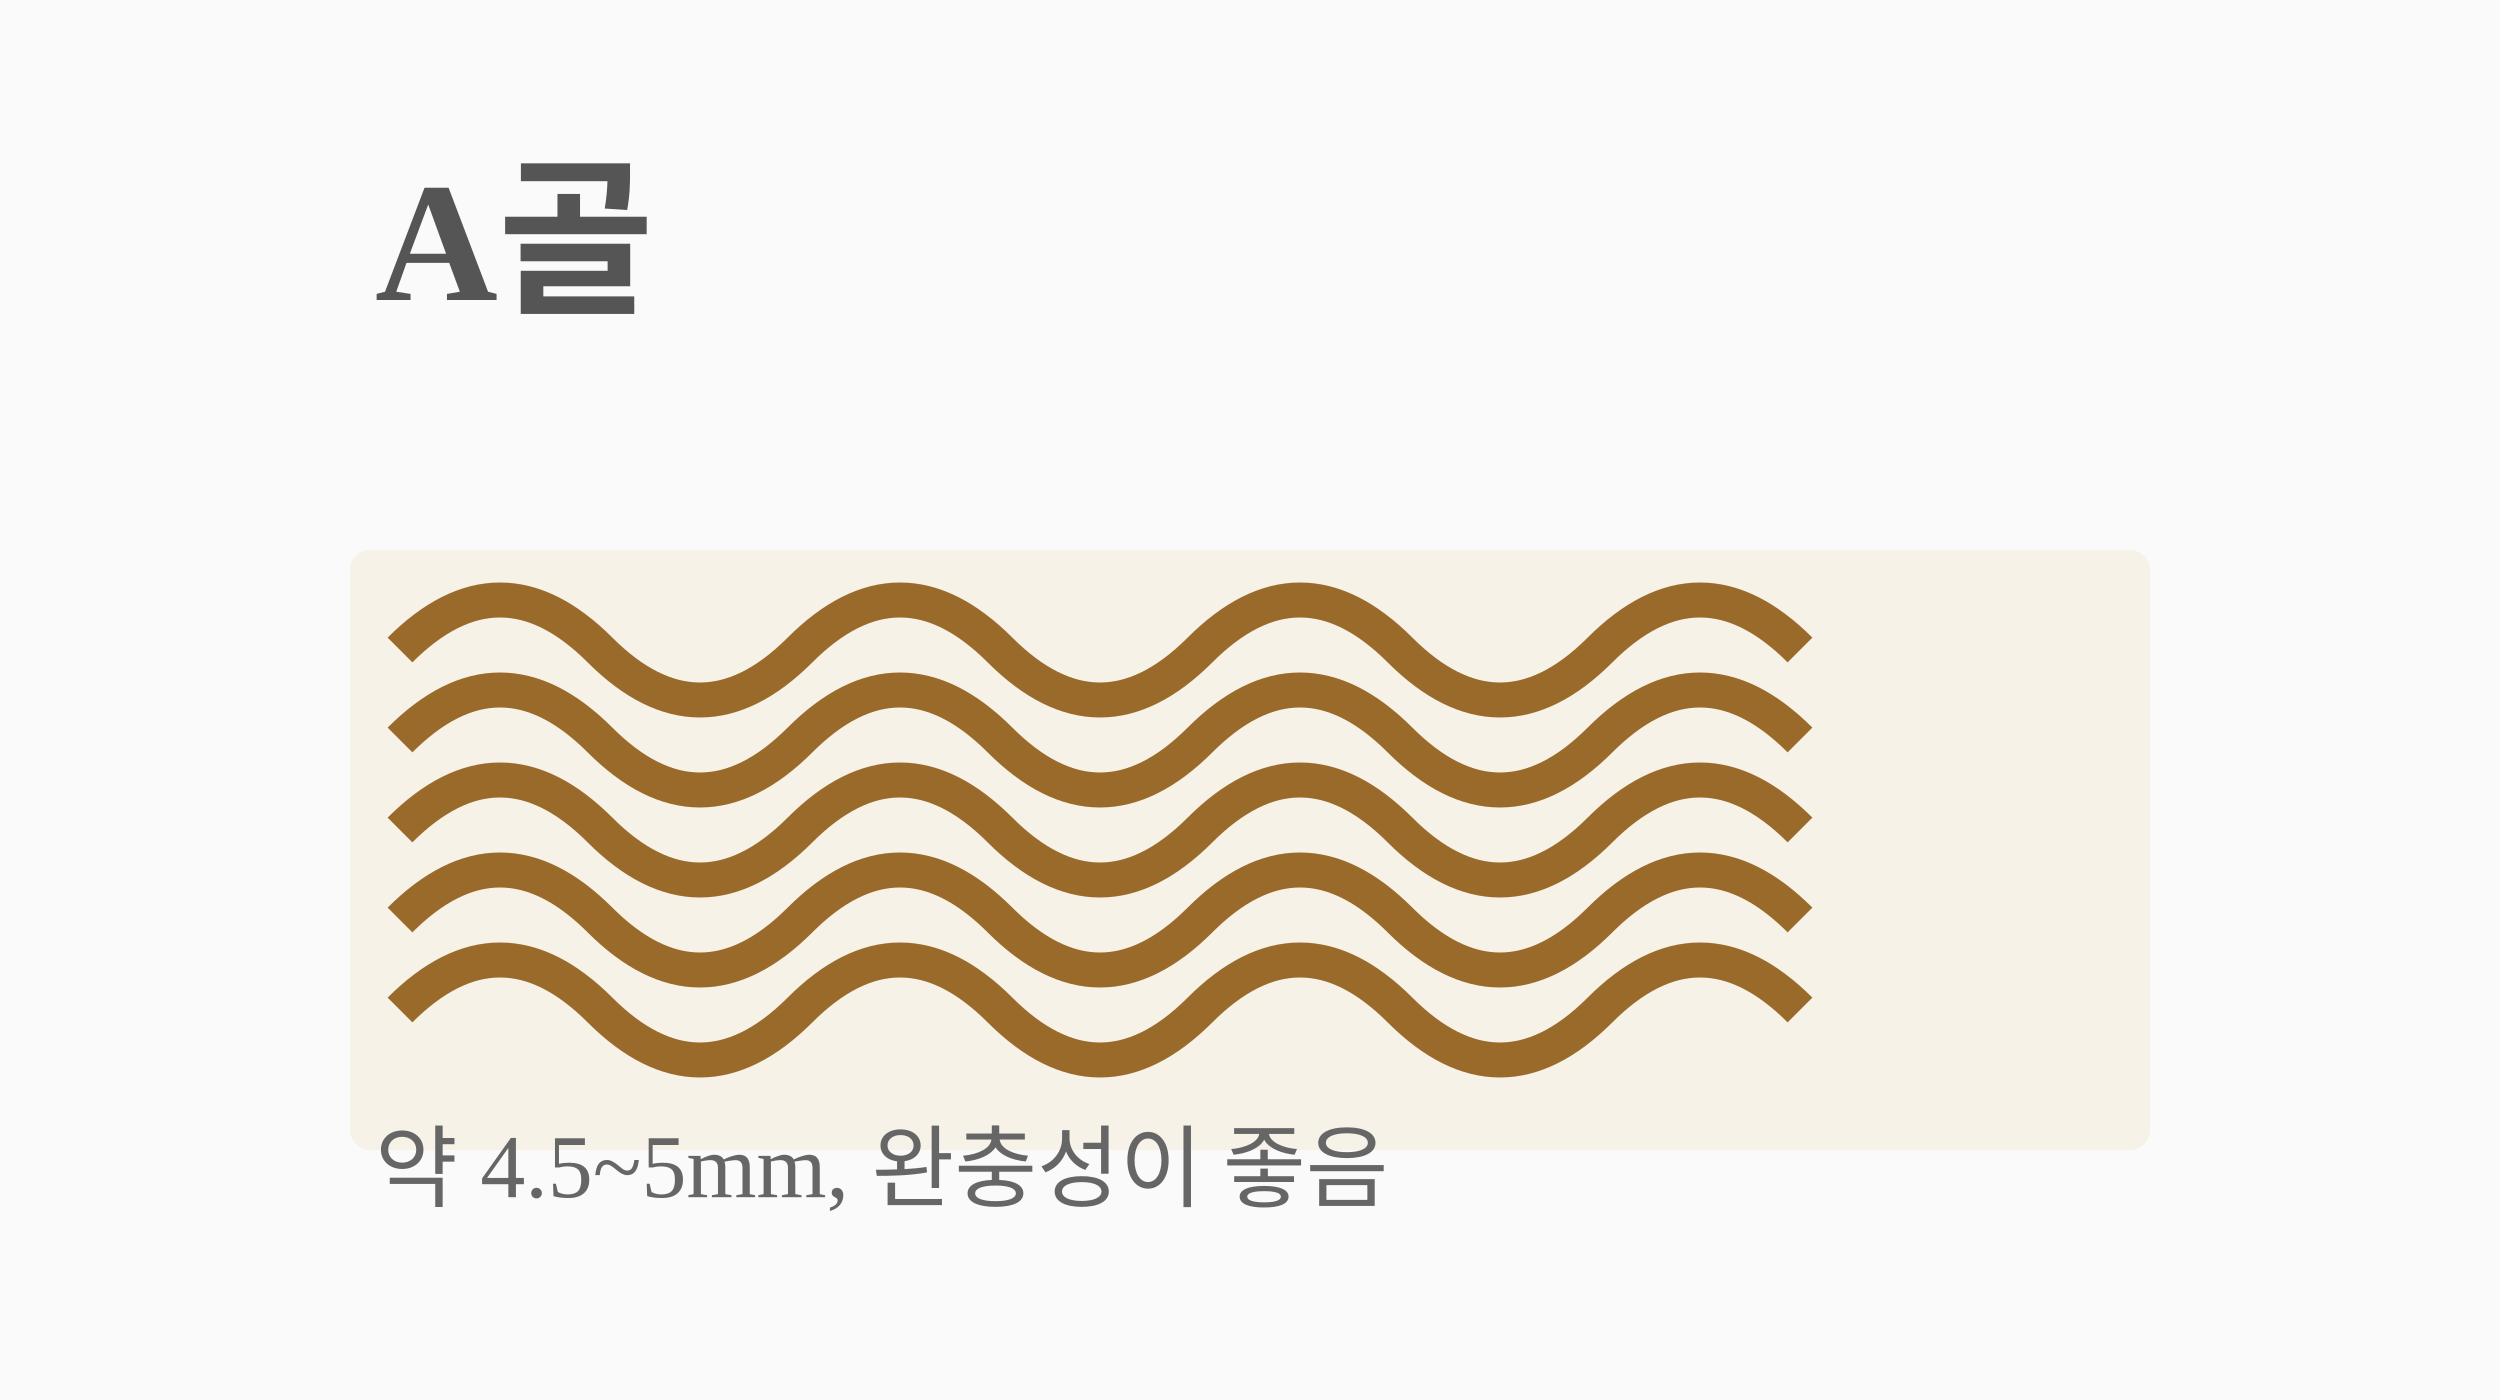
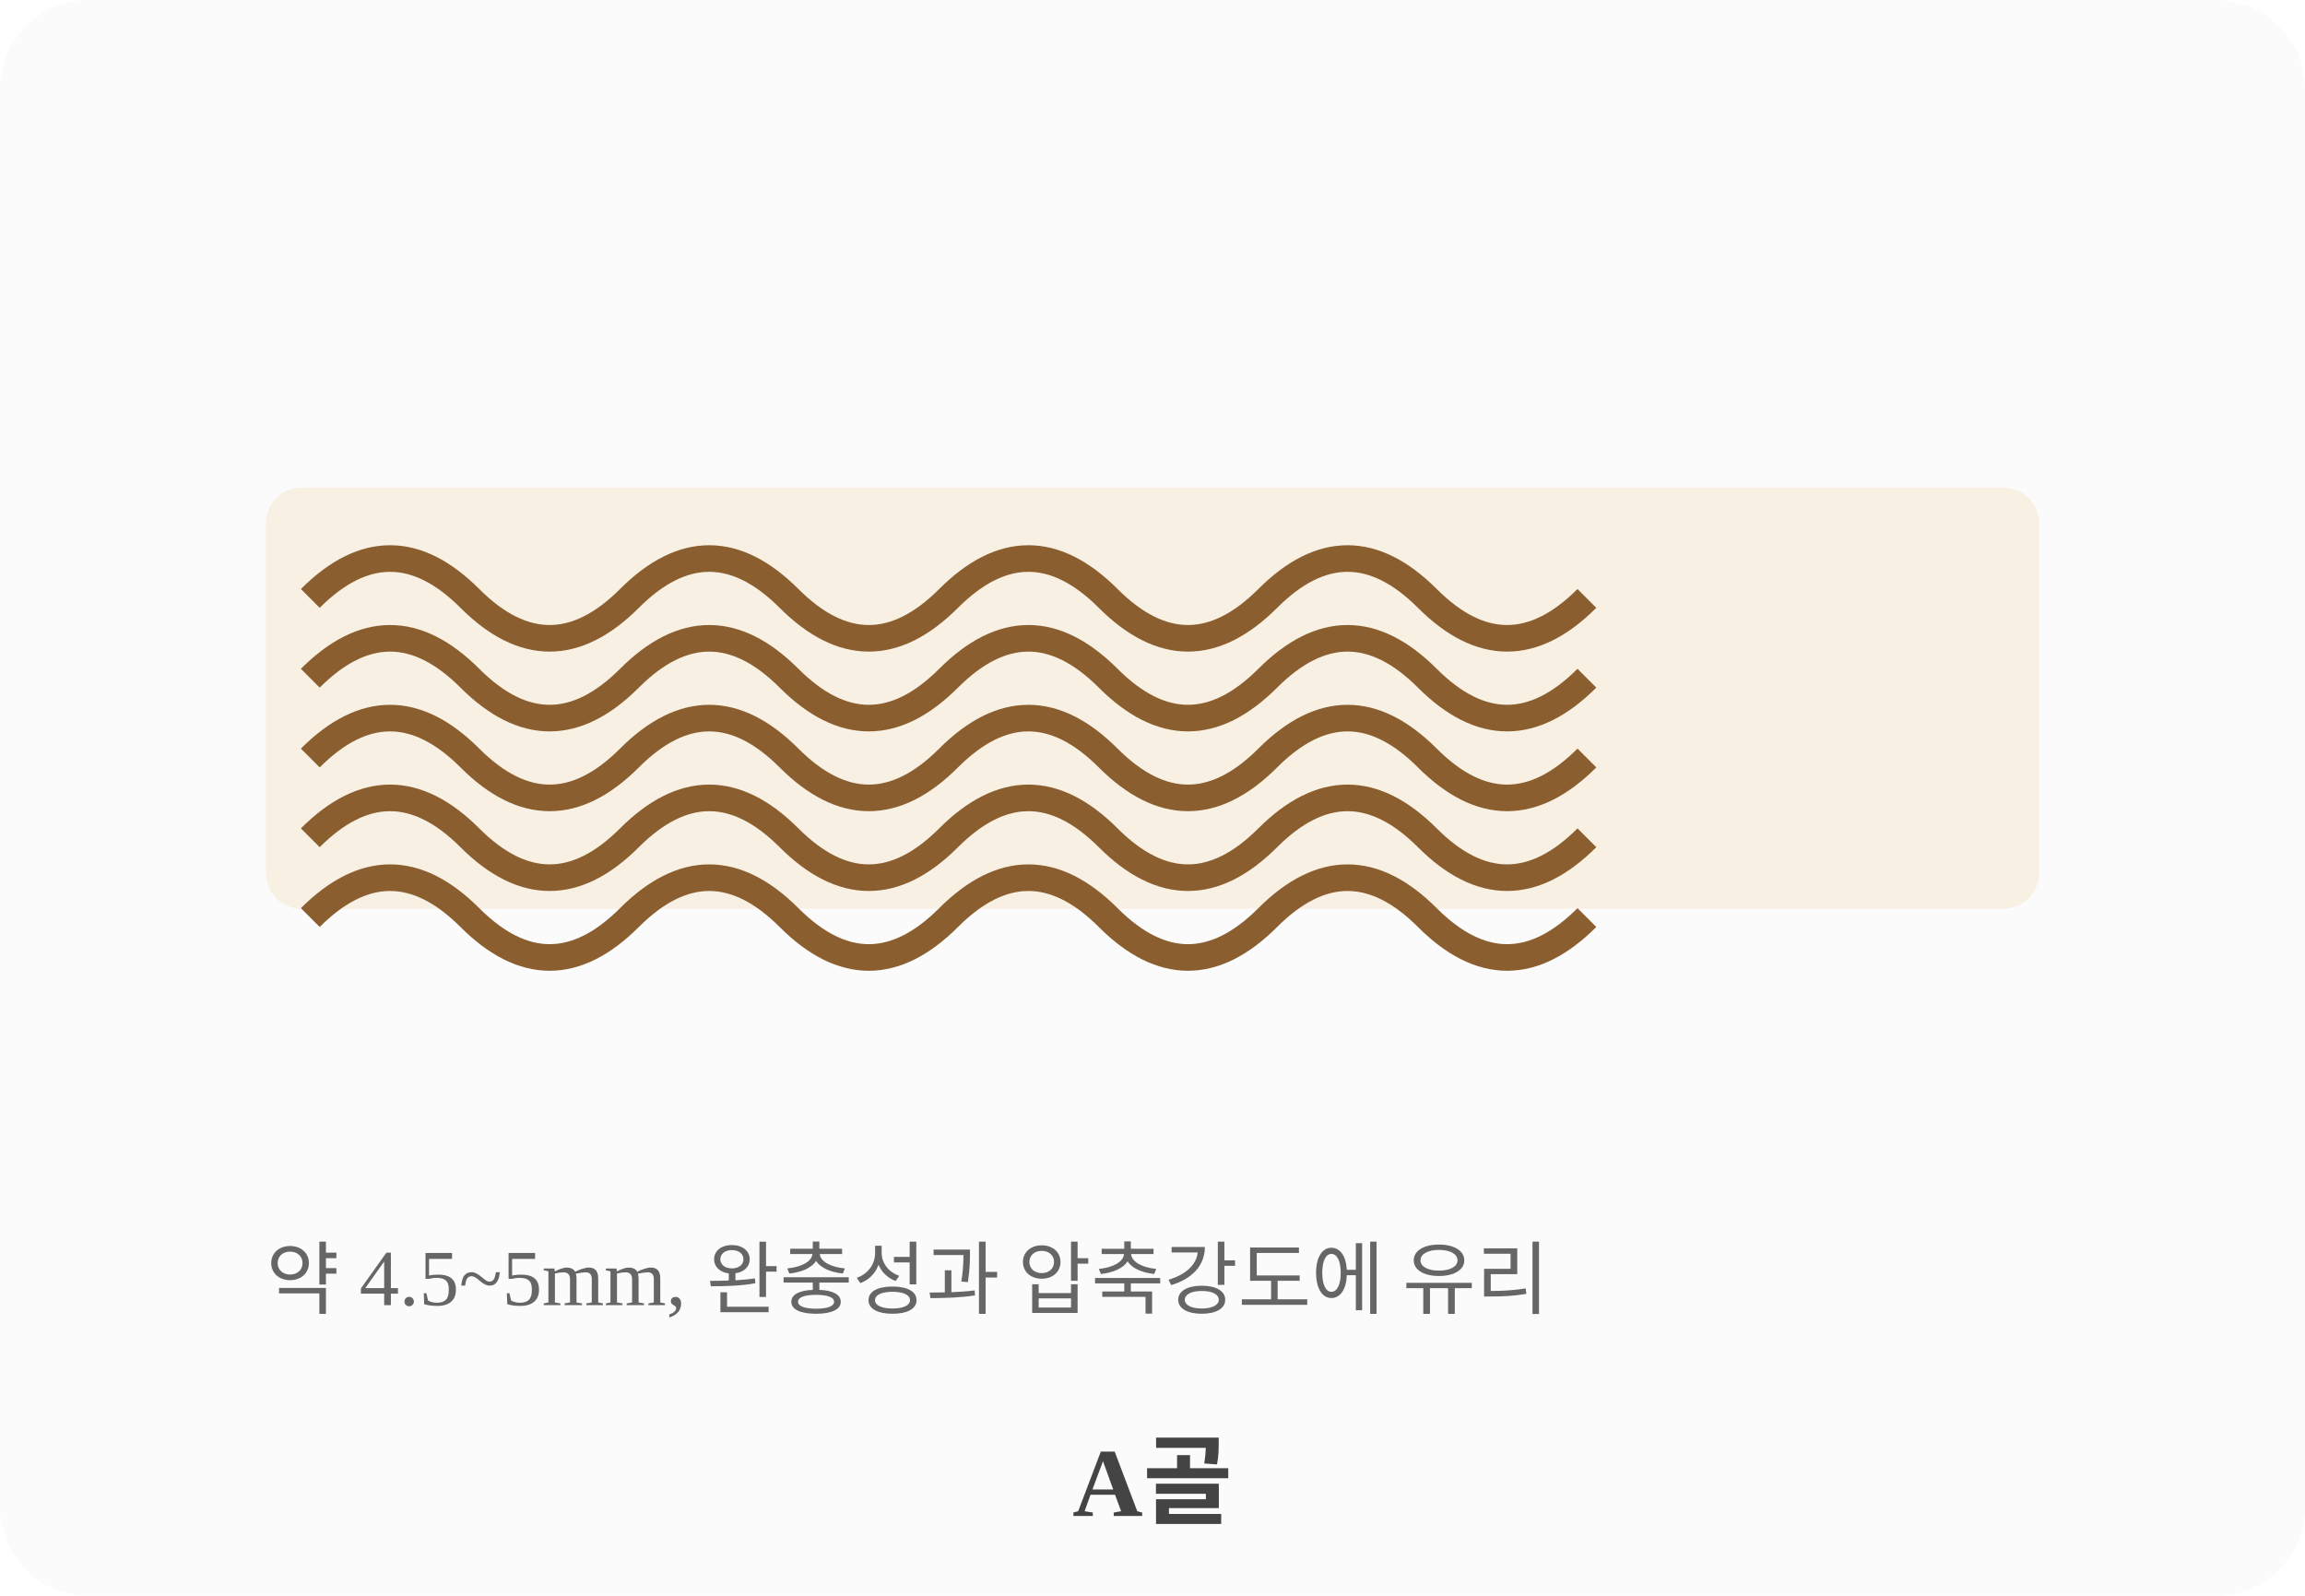
- <svg xmlns="http://www.w3.org/2000/svg" width="500" height="280" viewBox="0 0 500 280">
-   <rect width="500" height="280" fill="#fafafa" />
-   <rect x="70" y="110" width="360" height="120" rx="4" fill="#f0e1c0" opacity="0.3" />
-   <path d="M80 130 q20 -20 40 0 t40 0 t40 0 t40 0 t40 0 t40 0 t40 0" fill="none" stroke="#9a6a2a" stroke-width="7" />
-   <path d="M80 148 q20 -20 40 0 t40 0 t40 0 t40 0 t40 0 t40 0 t40 0" fill="none" stroke="#9a6a2a" stroke-width="7" />
-   <path d="M80 166 q20 -20 40 0 t40 0 t40 0 t40 0 t40 0 t40 0 t40 0" fill="none" stroke="#9a6a2a" stroke-width="7" />
-   <path d="M80 184 q20 -20 40 0 t40 0 t40 0 t40 0 t40 0 t40 0 t40 0" fill="none" stroke="#9a6a2a" stroke-width="7" />
-   <path d="M80 202 q20 -20 40 0 t40 0 t40 0 t40 0 t40 0 t40 0 t40 0" fill="none" stroke="#9a6a2a" stroke-width="7" />
-   <text x="75" y="60" font-size="34" font-weight="700" fill="#555">A골</text>
-   <text x="75" y="240" font-size="18" fill="#666">약 4.5~5mm, 완충성이 좋음</text>
+ <svg xmlns="http://www.w3.org/2000/svg" width="520" height="360" viewBox="0 0 520 360">
+   <rect width="520" height="360" rx="20" fill="#fbfbfb" />
+   <rect x="60" y="110" width="400" height="95" rx="8" fill="#f2e2be" opacity="0.4" />
+   <path d="M70 135 q18 -18 36 0 t36 0 t36 0 t36 0 t36 0 t36 0 t36 0 t36 0" fill="none" stroke="#8b5e2f" stroke-width="6" />
+   <path d="M70 153 q18 -18 36 0 t36 0 t36 0 t36 0 t36 0 t36 0 t36 0 t36 0" fill="none" stroke="#8b5e2f" stroke-width="6" />
+   <path d="M70 171 q18 -18 36 0 t36 0 t36 0 t36 0 t36 0 t36 0 t36 0 t36 0" fill="none" stroke="#8b5e2f" stroke-width="6" />
+   <path d="M70 189 q18 -18 36 0 t36 0 t36 0 t36 0 t36 0 t36 0 t36 0 t36 0" fill="none" stroke="#8b5e2f" stroke-width="6" />
+   <path d="M70 207 q18 -18 36 0 t36 0 t36 0 t36 0 t36 0 t36 0 t36 0 t36 0" fill="none" stroke="#8b5e2f" stroke-width="6" />
+   <text x="60" y="295" font-size="18" fill="#666">약 4.5~5mm, 완충성과 압축강도에 유리</text>
+   <text x="260.0" y="342" text-anchor="middle" font-size="22" font-weight="800" fill="#444">A골</text>
</svg>
